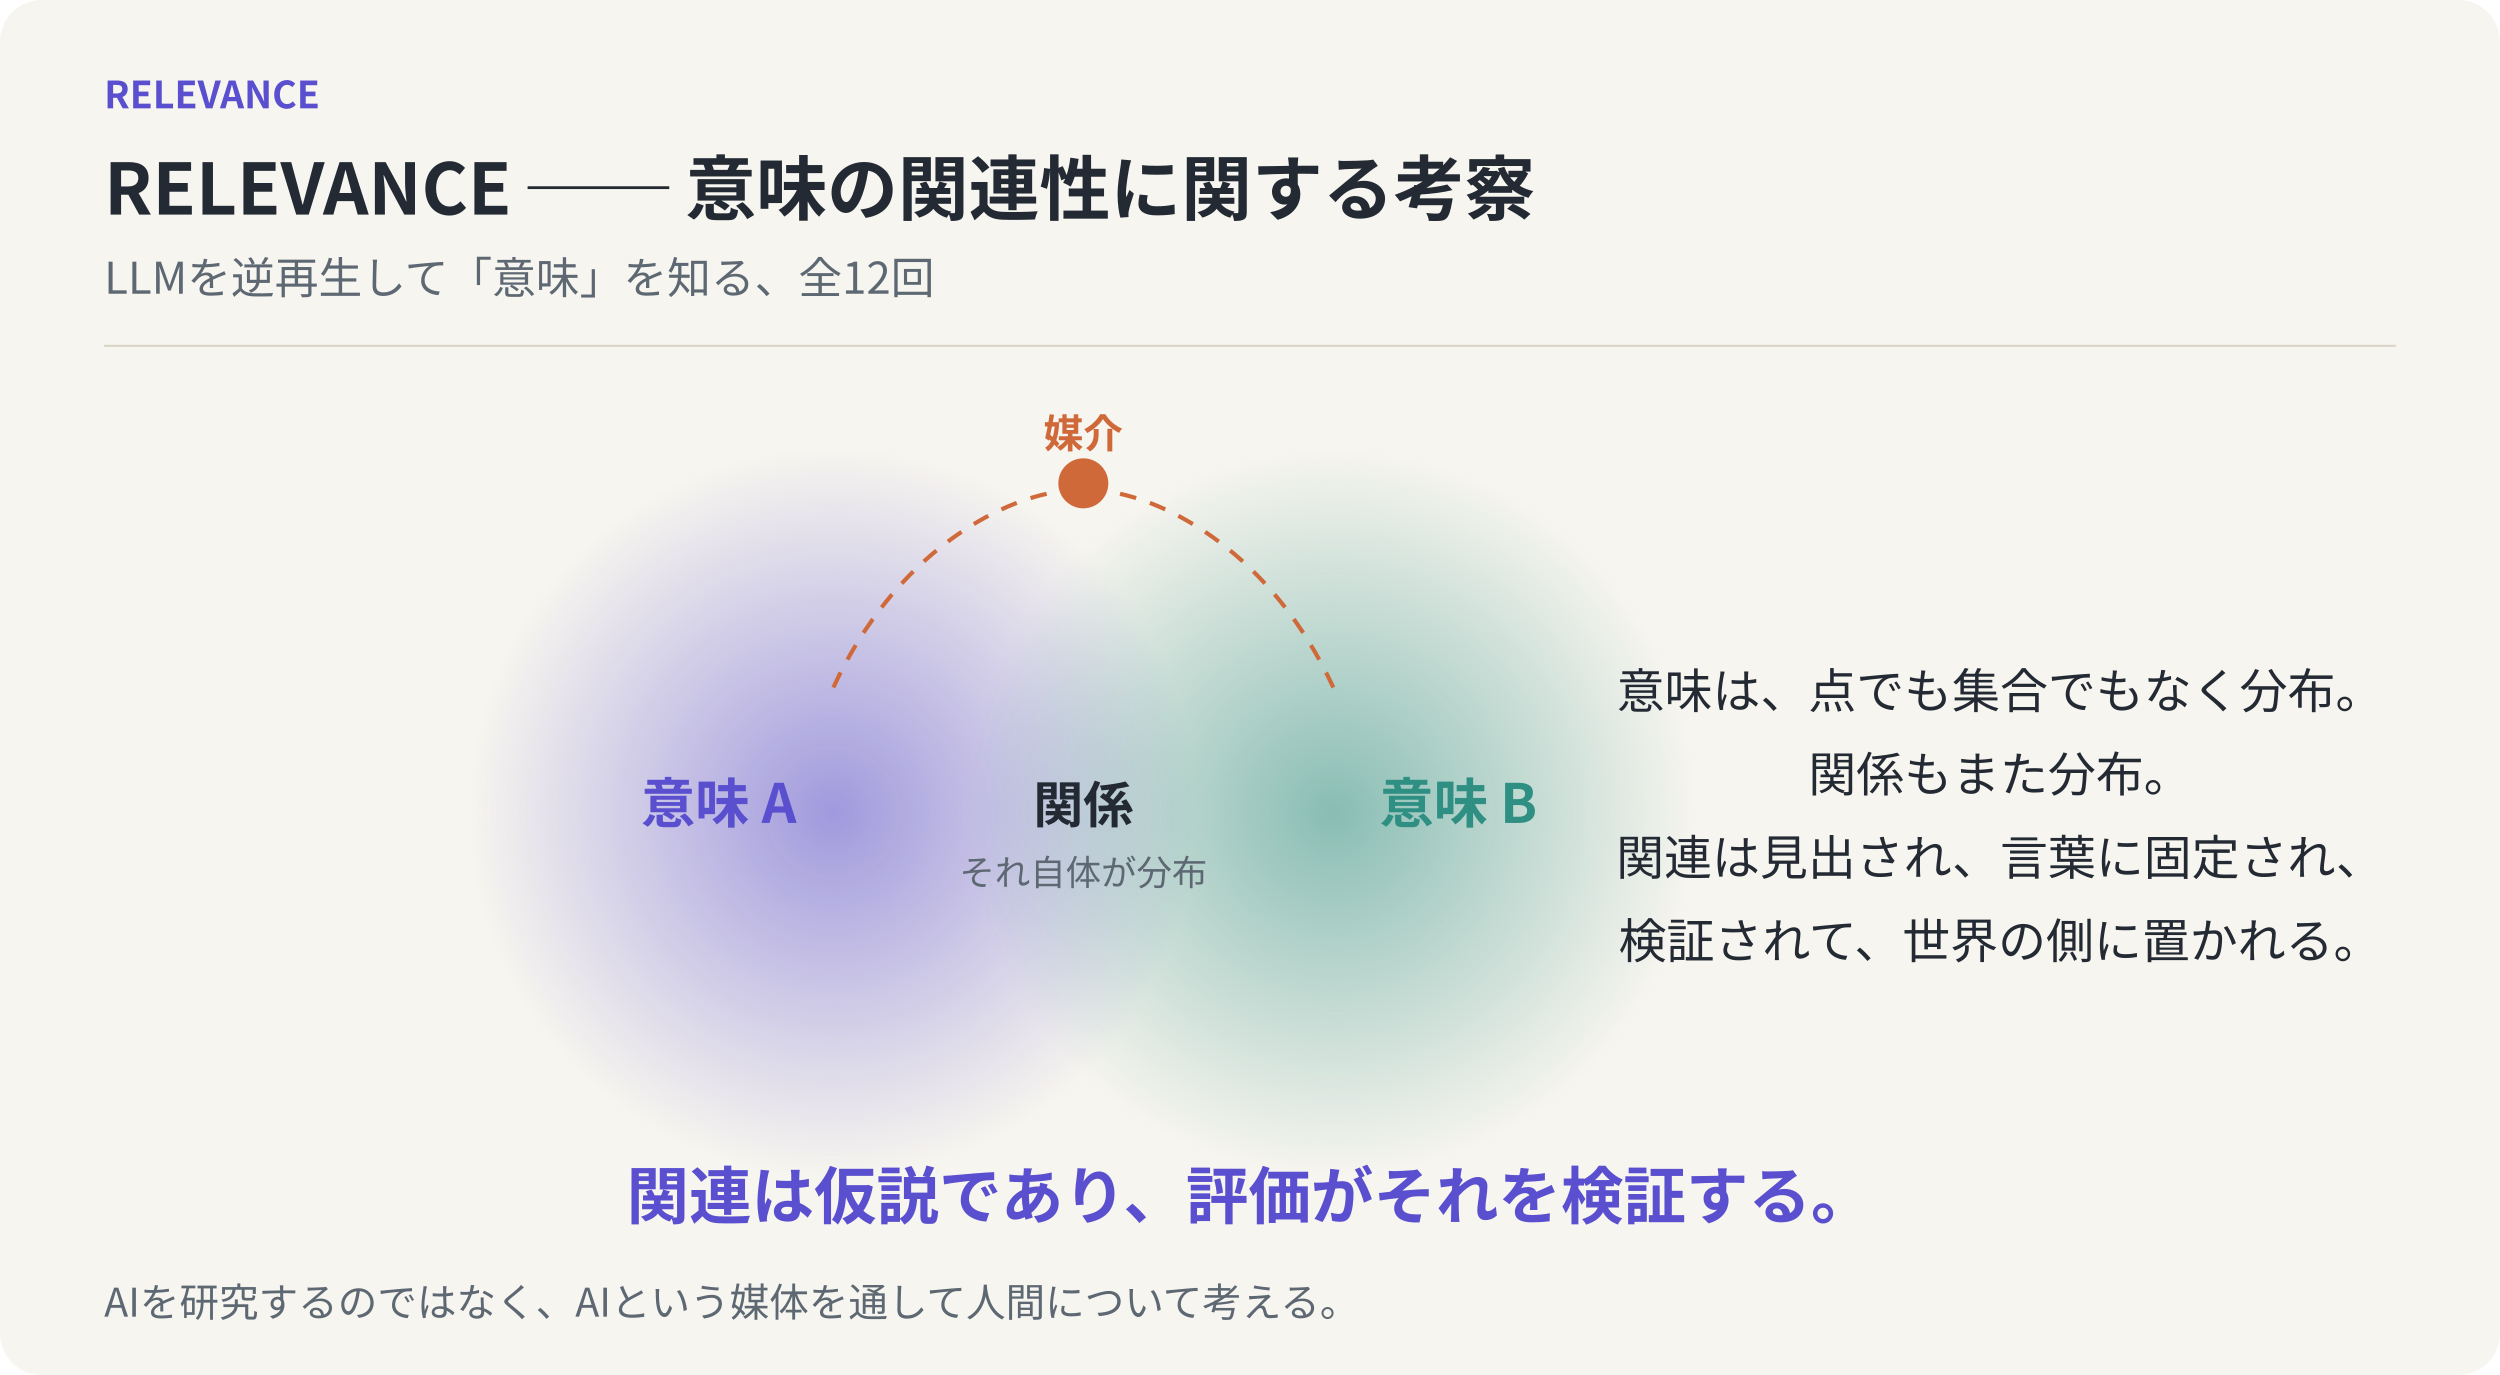
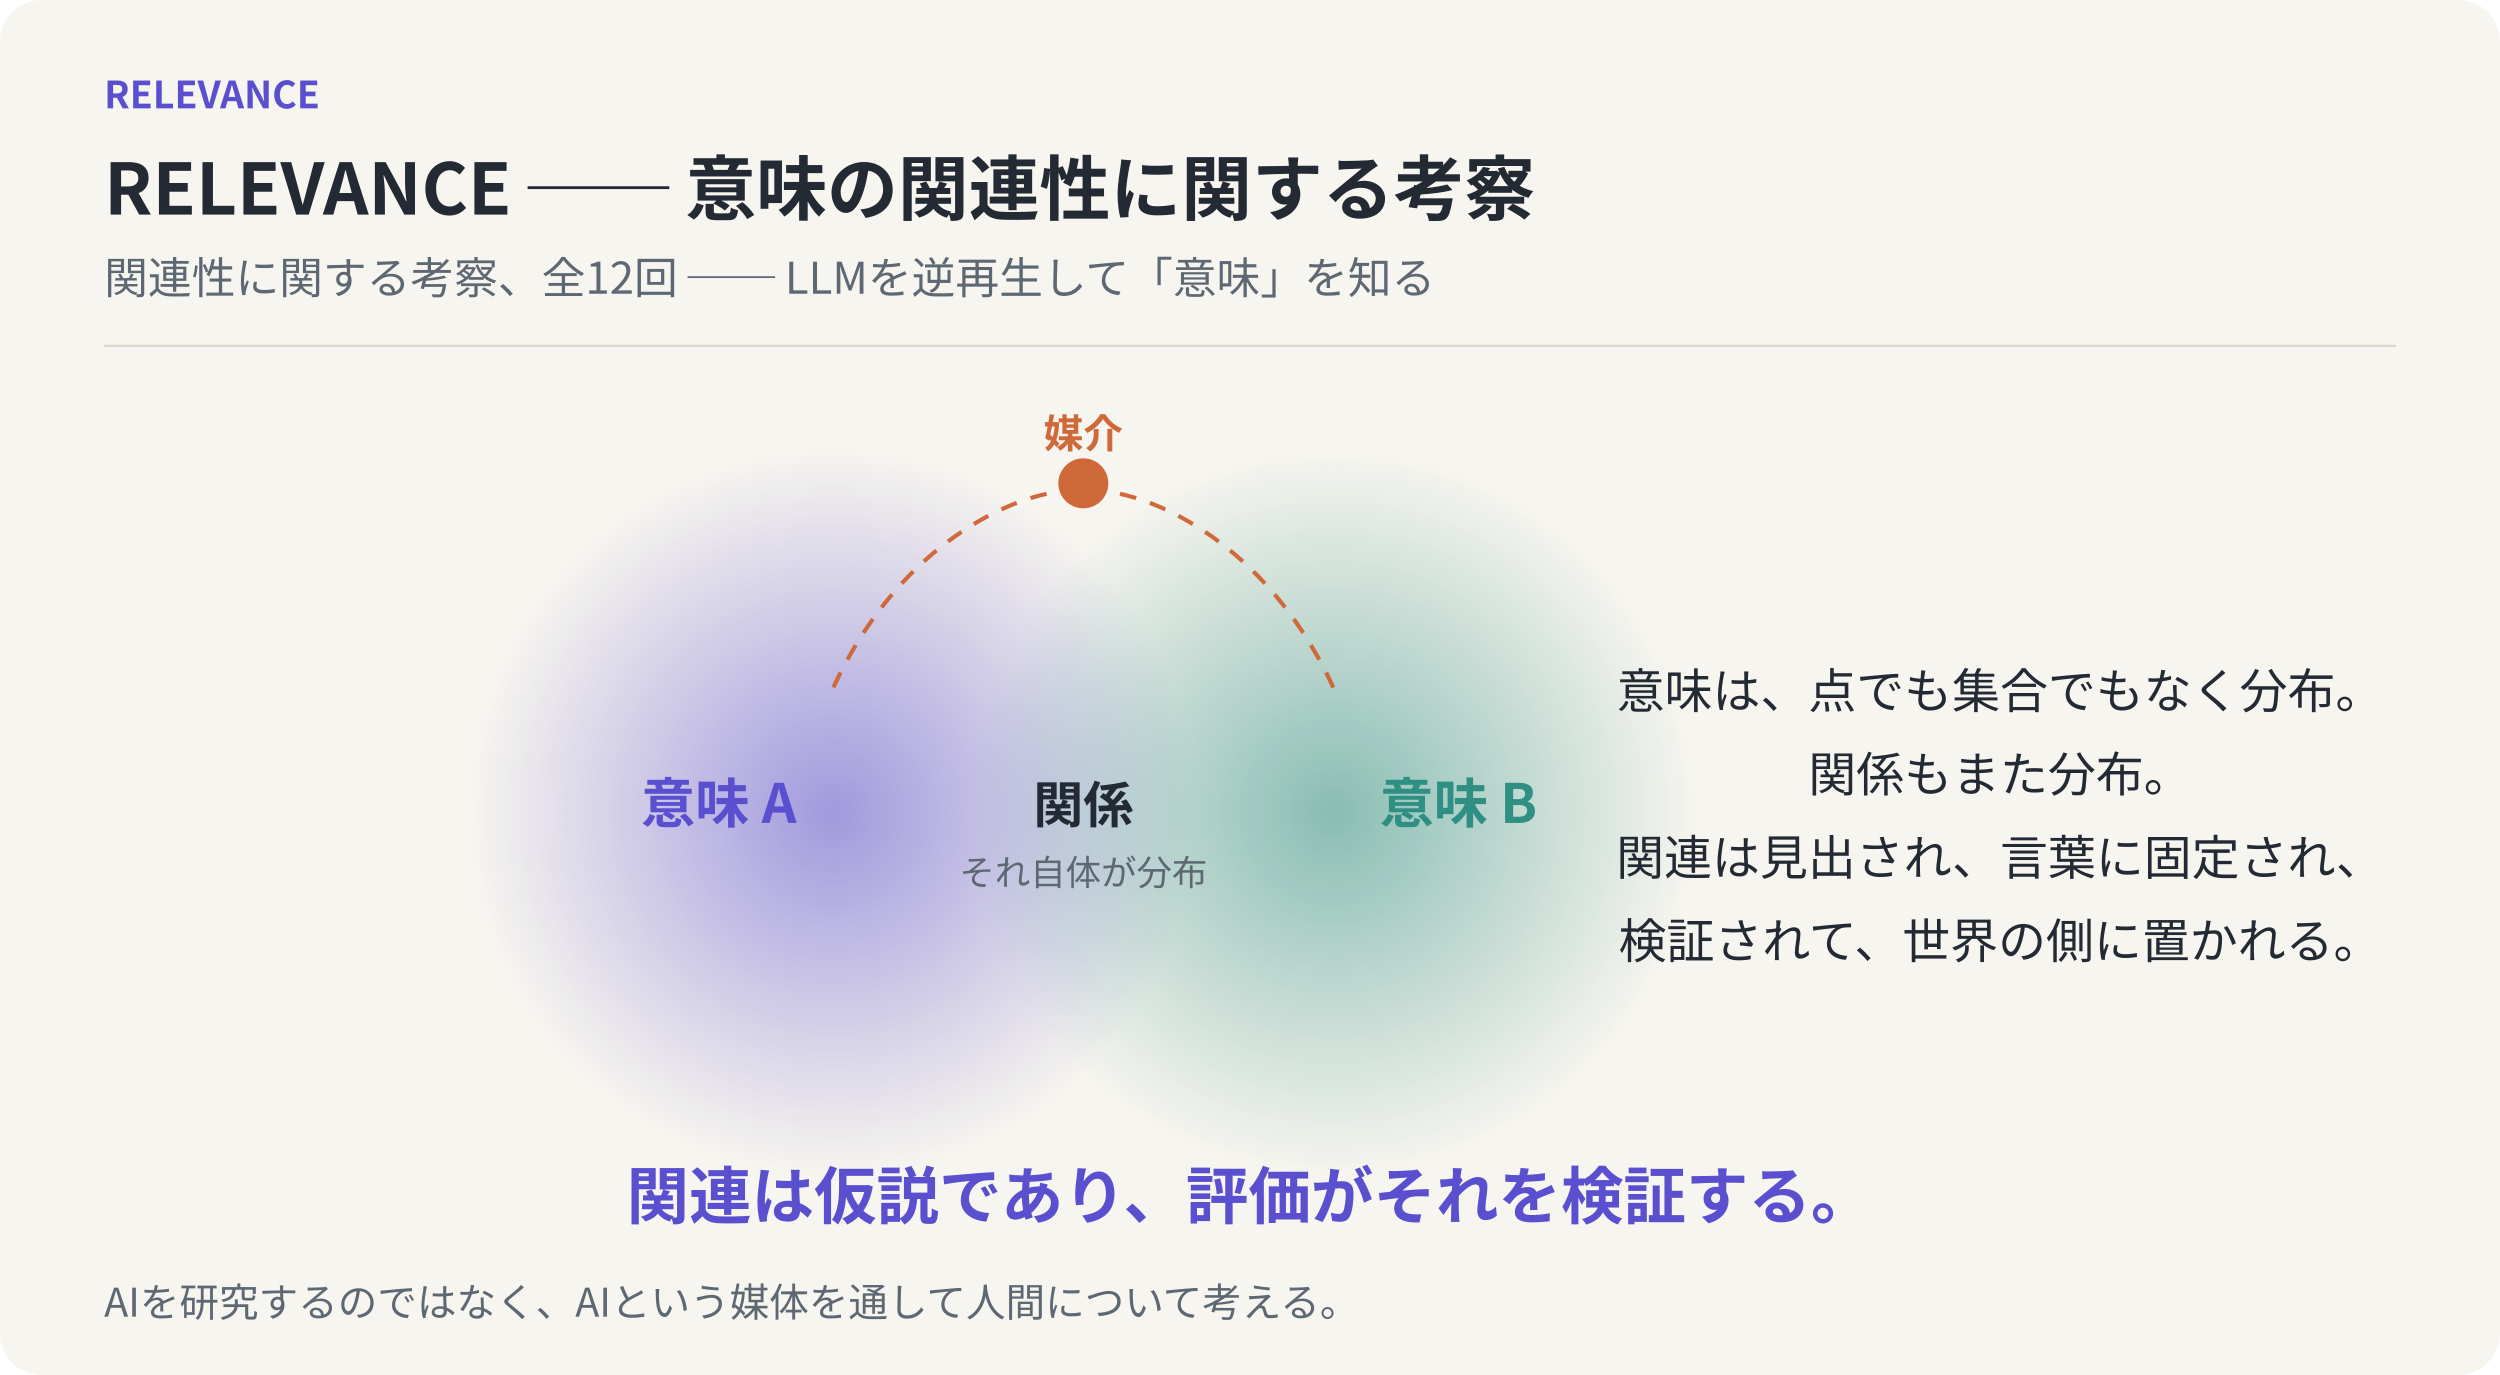
<svg xmlns="http://www.w3.org/2000/svg" width="1200" height="660" viewBox="0 0 1200 660" role="img" aria-labelledby="title desc">
  <defs>
    <marker id="arrow" markerWidth="10" markerHeight="10" refX="8" refY="5" orient="auto-start-reverse">
      <path d="M1,1 L9,5 L1,9" fill="none" stroke="#5d6873" stroke-width="1.4" />
    </marker>
    <radialGradient id="grel00-1">
      <stop offset="0" stop-color="#5a4fcf" stop-opacity="0.55" />
      <stop offset="0.55" stop-color="#5a4fcf" stop-opacity="0.25" />
      <stop offset="1" stop-color="#5a4fcf" stop-opacity="0" />
    </radialGradient>
    <radialGradient id="grel00-2">
      <stop offset="0" stop-color="#2f8f83" stop-opacity="0.55" />
      <stop offset="0.55" stop-color="#2f8f83" stop-opacity="0.25" />
      <stop offset="1" stop-color="#2f8f83" stop-opacity="0" />
    </radialGradient>
  </defs>
  <rect width="1200" height="660" rx="20" fill="#f7f5ef" />
  <g font-family="system-ui, -apple-system, &quot;Hiragino Kaku Gothic ProN&quot;, &quot;Noto Sans CJK JP&quot;, Meiryo, sans-serif">
    <text x="50.0" y="52.0" fill="#5a4fcf" font-size="18" text-anchor="start" font-weight="700">RELEVANCE</text>
    <text x="50.0" y="103.0" fill="#232a33" font-size="34" text-anchor="start" font-weight="700">RELEVANCE ── 意味の関連性に関する考察</text>
-     <text x="50.0" y="141.0" fill="#5d6873" font-size="21" text-anchor="start" font-weight="400">LLMを逆再生して「意味」を知る、全12回</text>
+     <text x="50.0" y="141.0" fill="#5d6873" font-size="21" text-anchor="start" font-weight="400">関連性に関する考察、全12回 ── LLMを逆再生して「意味」を知る</text>
    <line x1="50.0" y1="166.0" x2="1150.0" y2="166.0" stroke="#d8d4c8" stroke-width="1" />
    <circle cx="400.0" cy="390.0" r="175" fill="url(#grel00-1)" />
    <circle cx="640.0" cy="390.0" r="175" fill="url(#grel00-2)" />
    <text x="345.0" y="395.0" fill="#5a4fcf" font-size="26" text-anchor="middle" font-weight="700">意味 A</text>
    <text x="700.0" y="395.0" fill="#2f8f83" font-size="26" text-anchor="middle" font-weight="700">意味 B</text>
    <text x="520.0" y="395.0" fill="#232a33" font-size="24" text-anchor="middle" font-weight="700">関係</text>
    <text x="520.0" y="425.0" fill="#5d6873" font-size="17" text-anchor="middle" font-weight="400">それ自体が分布</text>
    <circle cx="520.0" cy="232.0" r="12" fill="#d0693a" />
    <text x="520.0" y="215.0" fill="#d0693a" font-size="19" text-anchor="middle" font-weight="700">媒介</text>
    <path d="M 400 330 C 430 265 480 240 508 236" fill="none" stroke="#d0693a" stroke-width="2" stroke-dasharray="8 7" />
    <path d="M 640 330 C 610 265 560 240 532 236" fill="none" stroke="#d0693a" stroke-width="2" stroke-dasharray="8 7" />
    <text x="960.0" y="340.0" fill="#232a33" font-size="23" text-anchor="middle" font-weight="400">意味は、点でも集合でもなく分布。</text>
    <text x="960.0" y="380.0" fill="#232a33" font-size="23" text-anchor="middle" font-weight="400">関係もまた分布。</text>
    <text x="960.0" y="420.0" fill="#232a33" font-size="23" text-anchor="middle" font-weight="400">関連は見出され、言葉に固定され、</text>
    <text x="960.0" y="460.0" fill="#232a33" font-size="23" text-anchor="middle" font-weight="400">検証されて、世界の側に置かれる。</text>
    <text x="600.0" y="585.0" fill="#5a4fcf" font-size="30" text-anchor="middle" font-weight="700">関連は仮説であり、評価がそれを検証する。</text>
    <text x="50.0" y="632.0" fill="#5d6873" font-size="19" text-anchor="start" font-weight="400">AIを研究するのではなく、AIという媒体を通して人間について考える。</text>
  </g>
</svg>
